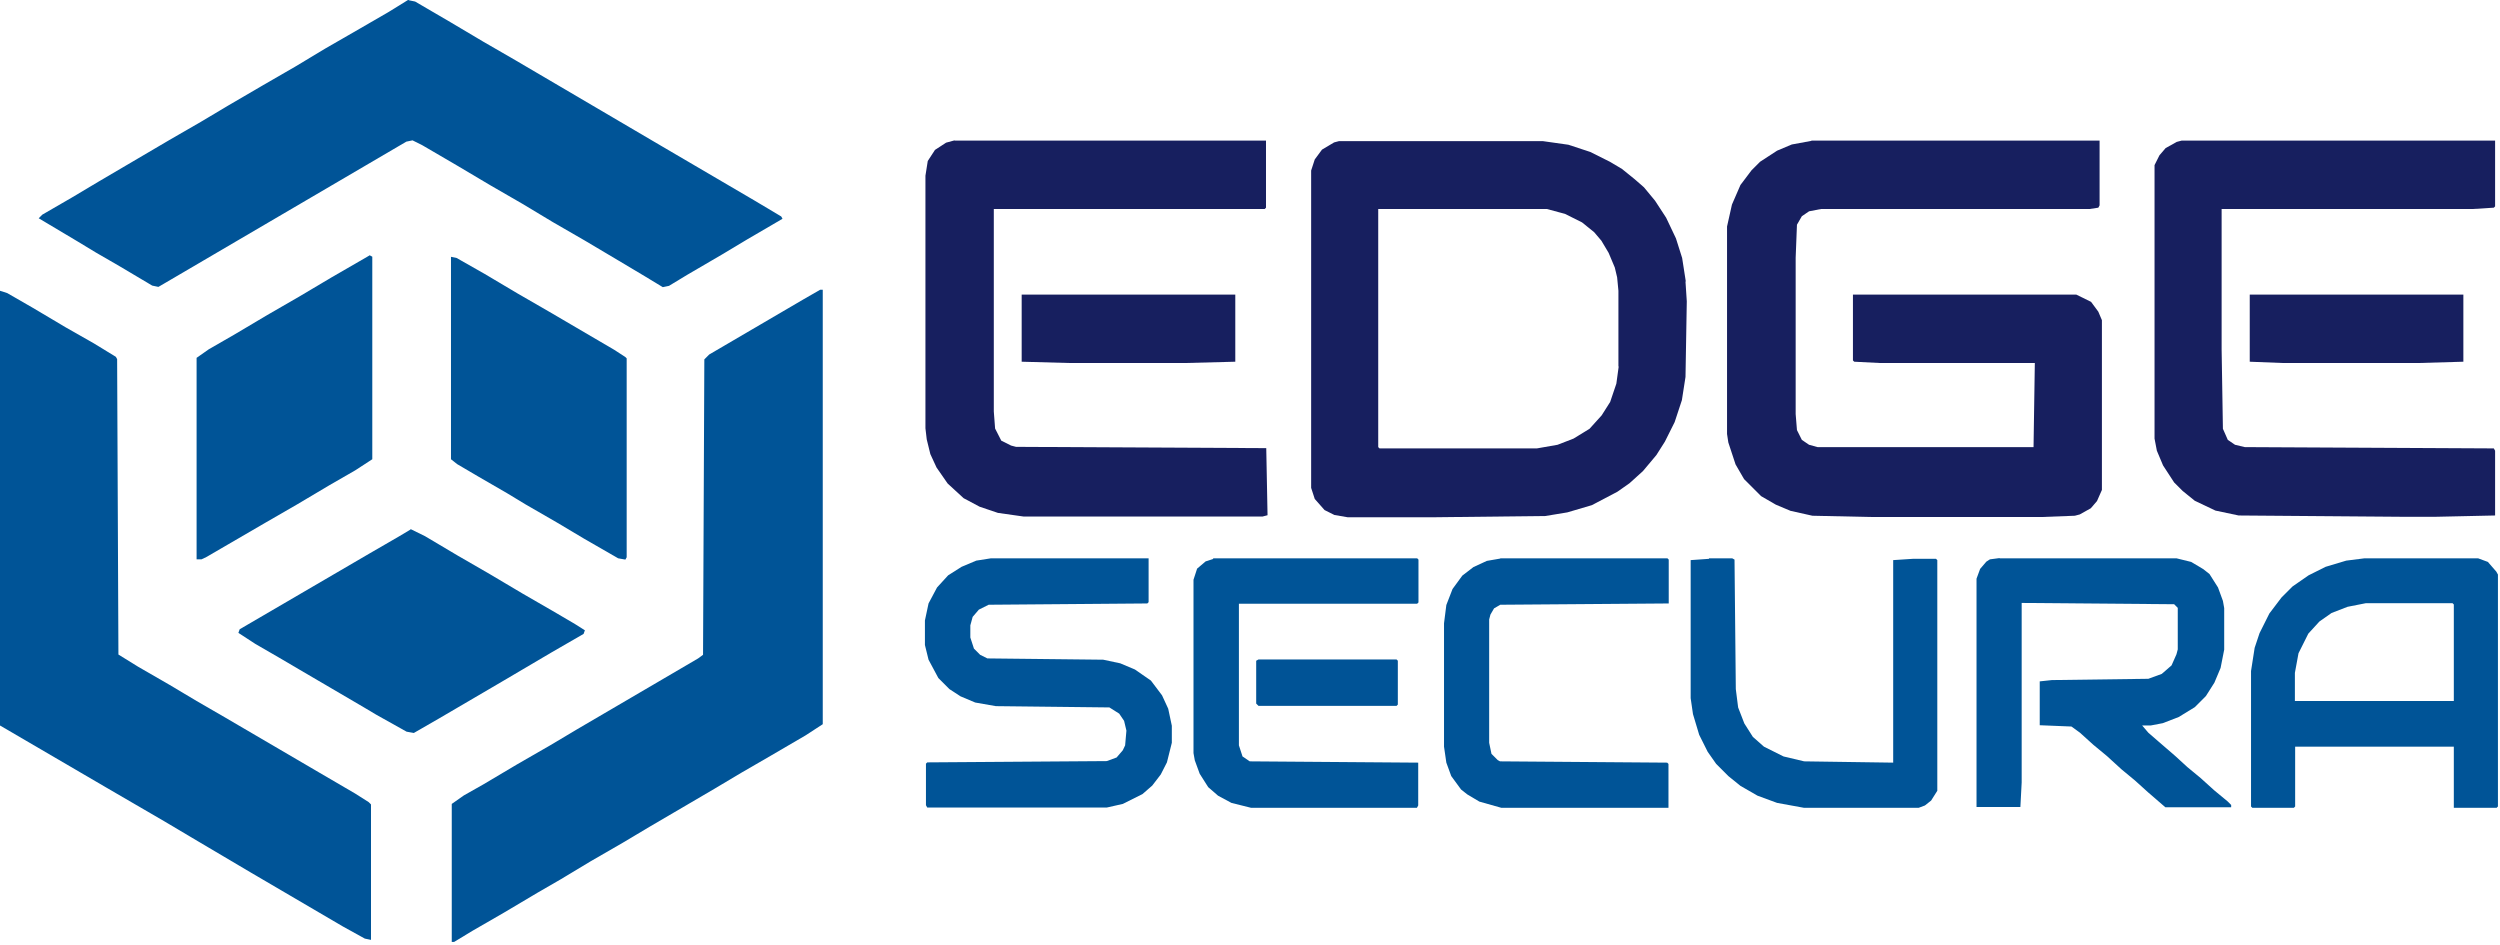
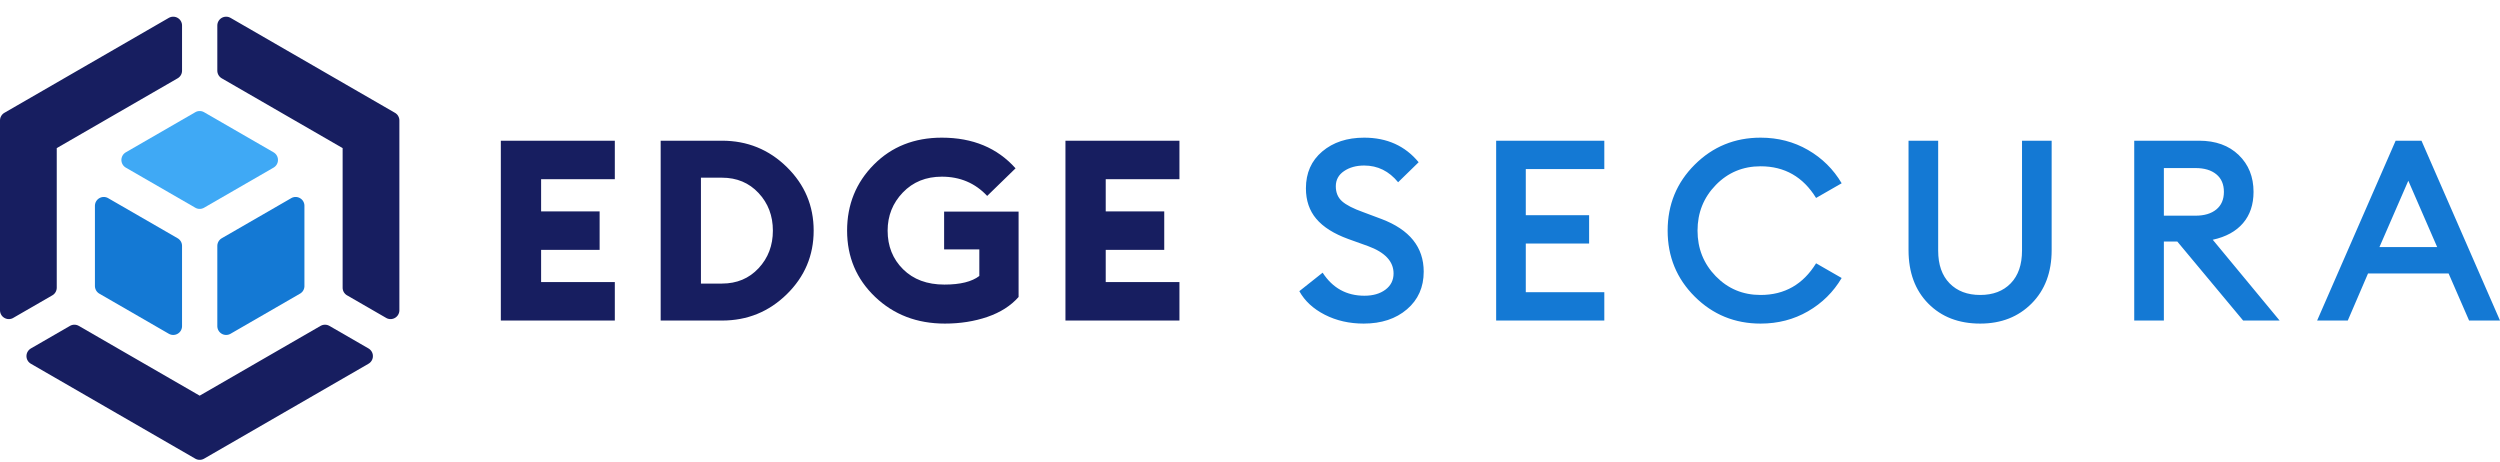
- <svg xmlns="http://www.w3.org/2000/svg" id="Layer_1" version="1.1" viewBox="0 0 969 366">
-   <defs>
-     <style>
-       .st0 {
-         fill: #005497;
-       }
- 
-       .st1 {
-         fill: #005396;
-       }
- 
-       .st2 {
-         fill: #171f5f;
-       }
-     </style>
-   </defs>
-   <path class="st0" d="M158.5.1l2.4.5,13.7,8,12.8,7.6,12.3,7.1,8,4.7,49.2,28.9,35.5,20.8,10.4,6.2.5.9-13.7,8-9.5,5.7-13.7,8-7.1,4.3-2.4.5-7.1-4.3-10.4-6.2-12.8-7.6-12.3-7.1-11.8-7.1-12.3-7.1-12.8-7.6-13.7-8-3.8-1.9-2.4.5-93.7,54.9-2.4,1.4-2.4-.5-12.8-7.6-9-5.2-7.1-4.3-15.1-9,1.4-1.4,11.4-6.6,10.4-6.2,27.4-16.1,12.3-7.1,10.4-6.2,13.7-8,12.3-7.1,11.8-7.1,13.2-7.6,11.4-6.6,7.6-4.7Z" />
-   <path class="st0" d="M318,112.3h.9v168.4l-6.6,4.3-13.7,8-11.4,6.6-10.4,6.2-25.1,14.7-10.4,6.2-12.3,7.1-11.8,7.1-9,5.2-12.8,7.6-12.3,7.1-7.1,4.3h-.9v-53.5l4.7-3.3,7.6-4.3,12.8-7.6,13.2-7.6,10.4-6.2,46.8-27.4,1.9-1.4.5-114.5,1.9-1.9,36.4-21.3,6.6-3.8Z" />
-   <path class="st0" d="M0,112.7l2.8.9,9.9,5.7,12.8,7.6,10.9,6.2,8.5,5.2.5.9.5,114.5,7.6,4.7,12.3,7.1,10.4,6.2,11.4,6.6,36.4,21.3,13.7,8,5.2,3.3.9.9v52.5l-2.4-.5-8.5-4.7-35.5-20.8-20.8-12.3-12.8-7.6-22.7-13.2L0,281.2V112.7Z" />
-   <path class="st2" d="M702.1,54.5h111.7v25.1l-.5.9-3.3.5h-104.1l-4.7.9-2.8,1.9-1.9,3.3-.5,12.8v60.6l.5,6.2,1.9,3.8,2.8,1.9,3.3.9h83.7l.5-32.6h-60.1l-9.9-.5-.5-.5v-25.5h86.6l5.7,2.8,2.8,3.8,1.4,3.3v65.8l-1.9,4.3-2.4,2.8-4.3,2.4-1.9.5-13.2.5h-65.3l-23.2-.5-8.5-1.9-5.7-2.4-5.7-3.3-6.6-6.6-3.3-5.7-2.8-8.5-.5-3.3v-80.4l1.9-8.5,3.3-7.6,4.3-5.7,3.3-3.3,6.6-4.3,5.7-2.4,7.6-1.4Z" />
-   <path class="st2" d="M370,54.5h120.7v26l-.5.5h-105v78.5l.5,6.6,2.4,4.7,3.8,1.9,1.9.5,97,.5.5,26-1.9.5h-92.7l-9.9-1.4-7.1-2.4-6.2-3.3-6.2-5.7-4.3-6.2-2.4-5.2-1.4-5.7-.5-4.3v-97.9l.9-5.7,2.8-4.3,4.3-2.8,3.3-.9Z" />
-   <path class="st2" d="M845.5,54.5h121.6v25.5l-.5.5-8,.5h-97.5v54.4l.5,30.8,1.9,4.3,2.8,1.9,3.8.9,96.5.5.5.9v25.1l-22.7.5h-14.2l-62.5-.5-9-1.9-8-3.8-4.7-3.8-3.3-3.3-4.3-6.6-2.4-5.7-.9-4.7v-106l1.9-3.8,2.4-2.8,4.3-2.4,1.9-.5Z" />
-   <path class="st2" d="M653.4,109l-1.4-9-2.4-7.6-3.8-8-4.3-6.6-4.3-5.2-3.8-3.3-4.7-3.8-4.7-2.8-7.6-3.8-8.5-2.8-9.9-1.4h-79l-1.9.5-4.7,2.8-2.8,3.8-1.4,4.3v123l1.4,4.3,3.8,4.3,3.8,1.9,5.2.9h32.6l44-.5,8.5-1.4,9.5-2.8,9.9-5.2,4.7-3.3,5.2-4.7,5.2-6.2,3.3-5.2,3.8-7.6,2.8-8.5,1.4-9,.5-29.3-.5-7.6ZM627.4,142.1l-.9,6.6-2.4,7.1-3.3,5.2-4.7,5.2-6.2,3.8-6.2,2.4-8,1.4h-61l-.5-.5v-92.3h65.3l7.1,1.9,6.6,3.3,4.7,3.8,2.8,3.3,2.8,4.7,2.4,5.7.9,3.8.5,5.2v29.3Z" />
-   <path class="st0" d="M174.6,99.5l2.4.5,10.9,6.2,12.8,7.6,12.3,7.1,25.1,14.7,4.3,2.8.5.5v77.1l-.5.9-2.8-.5-13.2-7.6-10.4-6.2-12.3-7.1-7.1-4.3-11.4-6.6-8-4.7-2.4-1.9v-78.5Z" />
-   <path class="st0" d="M143.4,99l.9.5v78.5l-6.6,4.3-9.9,5.7-12.8,7.6-12.3,7.1-22.7,13.2-1.9.9h-1.9v-78.1l4.7-3.3,9.9-5.7,12.8-7.6,12.3-7.1,12.8-7.6,12.3-7.1,2.4-1.4Z" />
-   <path class="st0" d="M159,205l5.7,2.8,12.8,7.6,12.3,7.1,12.8,7.6,12.3,7.1,8,4.7,3.8,2.4-.5,1.4-12.3,7.1-18.5,10.9-25.1,14.7-9.9,5.7-2.8-.5-11.8-6.6-4.7-2.8-25.1-14.7-8-4.7-9-5.2-6.6-4.3.5-1.4,50.2-29.3,11.4-6.6,4.7-2.8Z" />
-   <path class="st0" d="M775,216.4h68.6l5.7,1.4,4.7,2.8,2.4,1.9,3.3,5.2,1.9,5.2.5,2.8v16.1l-1.4,7.1-2.4,5.7-3.3,5.2-4.3,4.3-6.2,3.8-6.2,2.4-4.7.9h-3.3l2.4,2.8,3.8,3.3,6.6,5.7,4.7,4.3,5.2,4.3,5.2,4.7,5.2,4.3,1.4,1.4v.9h-25.5l-6.6-5.7-5.2-4.7-5.2-4.3-5.7-5.2-5.2-4.3-5.2-4.7-3.3-2.4-12.3-.5v-17l4.7-.5,37.4-.5,5.2-1.9,3.8-3.3,1.9-4.3.5-1.9v-16.1l-1.4-1.4-59.1-.5v69.6l-.5,9.5h-17v-88.5l1.4-3.8,2.4-2.8,1.4-.9,3.8-.5Z" />
-   <path class="st0" d="M384.2,216.4h61v17l-.5.5-61.5.5-3.8,1.9-2.4,2.8-.9,3.3v4.7l1.4,4.3,2.4,2.4,2.8,1.4,44.9.5,6.6,1.4,5.7,2.4,6.2,4.3,4.3,5.7,2.4,5.2,1.4,6.6v6.6l-1.9,7.6-2.4,4.7-3.3,4.3-3.8,3.3-7.6,3.8-6.2,1.4h-69.6l-.5-.9v-16.1l.5-.5,69.6-.5,3.8-1.4,2.4-2.8.9-1.9.5-5.7-.9-3.8-1.9-2.8-3.8-2.4-44-.5-8-1.4-5.7-2.4-4.3-2.8-4.3-4.3-3.8-7.1-1.4-5.7v-9.5l1.4-6.6,3.3-6.2,4.3-4.7,5.2-3.3,5.7-2.4,5.7-.9Z" />
-   <path class="st0" d="M662.4,216.4h9l.9.5.5,50.2.9,7.1,2.4,6.2,3.3,5.2,4.3,3.8,7.6,3.8,8,1.9,34.5.5v-78.5l7.6-.5h9l.5.5v89.4l-2.4,3.8-2.4,1.9-2.4.9h-44.5l-10.4-1.9-7.6-2.8-6.6-3.8-4.7-3.8-4.7-4.7-3.3-4.7-3.3-6.6-2.4-8-.9-6.2v-53.5l7.1-.5Z" />
-   <path class="st0" d="M470.3,216.4h79l.5.5v16.6l-.5.5h-69.1v54.9l1.4,4.3,2.8,1.9,65.3.5v16.6l-.5.9h-64.3l-7.6-1.9-5.2-2.8-3.8-3.3-3.3-5.2-1.9-5.2-.5-2.8v-67.2l1.4-4.3,3.3-2.8,2.8-.9Z" />
-   <path class="st0" d="M581.5,216.4h64.8l.5.5v17l-65.3.5-2.4,1.4-1.4,2.4-.5,1.9v47.8l.9,4.3,2.4,2.4.9.5,64.8.5.5.5v17h-64.8l-8.5-2.4-4.7-2.8-2.4-1.9-3.8-5.2-1.9-5.2-.9-6.2v-47.8l.9-7.1,2.4-6.2,3.8-5.2,4.3-3.3,5.2-2.4,5.2-.9Z" />
-   <path class="st2" d="M872,114.2h82.8v26l-17.5.5h-52.5l-12.8-.5v-26Z" />
-   <path class="st2" d="M396,114.2h82.8v26l-19.4.5h-44.9l-18.5-.5v-26Z" />
-   <path class="st0" d="M967.6,221.6l-3.3-3.8-3.8-1.4h-44l-7.1.9-8,2.4-6.6,3.3-6.2,4.3-4.3,4.3-4.7,6.2-3.8,7.6-1.9,5.7-1.4,9v52.5l.5.5h16.1l.5-.5v-23.2h61.5v23.7h16.6l.5-.5v-89.9l-.5-.9ZM951,271.7h-61.5v-10.9l1.4-7.6,3.8-7.6,4.3-4.7,4.7-3.3,6.2-2.4,7.1-1.4h33.6l.5.5v37.4Z" />
-   <path class="st1" d="M487.8,255.6h53.5l.5.5v17l-.5.5h-53.5l-.9-.9v-16.6l.9-.5Z" />
+ <svg xmlns="http://www.w3.org/2000/svg" viewBox="0.00 0.00 1084.25 200.00" width="1084" height="200">
+   <path fill="#171E60" d="M173.21,52.21 L173.19,51.84 L173.14,51.48 L173.05,51.13 L172.93,50.79 L172.78,50.46 L172.60,50.14 L172.39,49.84 L172.15,49.57 L171.88,49.32 L171.60,49.09 L171.29,48.90 L99.99,7.73 L99.65,7.56 L99.30,7.42 L98.93,7.31 L98.55,7.25 L98.17,7.22 L97.79,7.23 L97.41,7.28 L97.04,7.36 L96.68,7.48 L96.33,7.64 L96.00,7.83 L95.69,8.05 L95.41,8.30 L95.15,8.58 L94.92,8.89 L94.72,9.21 L94.55,9.56 L94.42,9.91 L94.33,10.28 L94.27,10.66 L94.25,11.04 L94.25,30.62 L94.27,30.99 L94.32,31.35 L94.41,31.70 L94.53,32.05 L94.68,32.38 L94.86,32.69 L95.07,32.99 L95.31,33.26 L95.57,33.51 L95.86,33.74 L96.17,33.94 L148.60,64.21 L148.60,124.75 L148.61,125.11 L148.67,125.47 L148.75,125.83 L148.87,126.17 L149.02,126.50 L149.20,126.82 L149.42,127.11 L149.65,127.39 L149.92,127.64 L150.20,127.87 L150.51,128.06 L167.47,137.85 L167.81,138.03 L168.16,138.17 L168.53,138.27 L168.90,138.34 L169.28,138.36 L169.67,138.36 L170.04,138.31 L170.42,138.22 L170.78,138.10 L171.13,137.94 L171.46,137.75 L171.76,137.53 L172.05,137.28 L172.31,137.00 L172.54,136.70 L172.74,136.37 L172.90,136.03 L173.04,135.67 L173.13,135.30 L173.19,134.92 L173.21,134.54ZM84.69,198.90 L85.01,199.06 L85.35,199.20 L85.70,199.30 L86.06,199.37 L86.42,199.40 L86.78,199.40 L87.15,199.37 L87.50,199.30 L87.85,199.20 L88.19,199.06 L88.52,198.90 L159.82,157.73 L160.14,157.52 L160.44,157.28 L160.71,157.02 L160.95,156.73 L161.17,156.41 L161.35,156.08 L161.50,155.73 L161.61,155.36 L161.69,154.99 L161.72,154.61 L161.72,154.23 L161.69,153.85 L161.61,153.47 L161.50,153.11 L161.35,152.76 L161.17,152.42 L160.95,152.11 L160.71,151.82 L160.44,151.55 L160.14,151.31 L159.82,151.10 L142.86,141.31 L142.54,141.15 L142.20,141.01 L141.85,140.91 L141.49,140.84 L141.13,140.81 L140.76,140.81 L140.40,140.84 L140.04,140.91 L139.70,141.01 L139.36,141.15 L139.03,141.31 L86.60,171.58 L34.17,141.31 L33.85,141.15 L33.51,141.01 L33.16,140.91 L32.80,140.84 L32.44,140.81 L32.08,140.81 L31.71,140.84 L31.36,140.91 L31.01,141.01 L30.67,141.15 L30.35,141.31 L13.39,151.10 L13.07,151.31 L12.77,151.55 L12.50,151.82 L12.25,152.11 L12.04,152.42 L11.85,152.76 L11.71,153.11 L11.59,153.47 L11.52,153.85 L11.48,154.23 L11.48,154.61 L11.52,154.99 L11.59,155.36 L11.71,155.73 L11.85,156.08 L12.04,156.41 L12.25,156.73 L12.50,157.02 L12.77,157.28 L13.07,157.52 L13.39,157.73ZM0.00,134.54 L0.02,134.92 L0.08,135.30 L0.17,135.67 L0.30,136.03 L0.47,136.37 L0.66,136.70 L0.89,137.00 L1.15,137.28 L1.44,137.53 L1.75,137.75 L2.08,137.94 L2.43,138.10 L2.79,138.22 L3.16,138.31 L3.54,138.36 L3.92,138.36 L4.30,138.34 L4.68,138.27 L5.04,138.17 L5.40,138.03 L5.74,137.85 L22.70,128.06 L23.00,127.87 L23.29,127.64 L23.55,127.39 L23.79,127.11 L24.00,126.82 L24.18,126.50 L24.33,126.17 L24.45,125.83 L24.54,125.47 L24.59,125.11 L24.61,124.75 L24.61,64.21 L77.04,33.94 L77.35,33.74 L77.63,33.51 L77.90,33.26 L78.13,32.99 L78.35,32.69 L78.53,32.38 L78.68,32.05 L78.80,31.70 L78.88,31.35 L78.93,30.99 L78.95,30.62 L78.95,11.04 L78.93,10.66 L78.88,10.28 L78.78,9.91 L78.65,9.56 L78.49,9.21 L78.29,8.89 L78.06,8.58 L77.80,8.30 L77.51,8.05 L77.20,7.83 L76.87,7.64 L76.52,7.48 L76.16,7.36 L75.79,7.28 L75.41,7.23 L75.03,7.22 L74.65,7.25 L74.28,7.31 L73.91,7.42 L73.55,7.56 L73.21,7.73 L1.91,48.90 L1.61,49.09 L1.32,49.32 L1.06,49.57 L0.82,49.84 L0.61,50.14 L0.43,50.46 L0.27,50.79 L0.15,51.13 L0.07,51.48 L0.02,51.84 L0.00,52.21Z" />
+   <path fill="#1479D4" d="M41.17,124.02 L41.19,124.38 L41.24,124.74 L41.33,125.10 L41.45,125.44 L41.60,125.77 L41.78,126.09 L41.99,126.39 L42.23,126.66 L42.49,126.91 L42.78,127.14 L43.08,127.33 L73.21,144.73 L73.55,144.90 L73.91,145.04 L74.28,145.15 L74.65,145.21 L75.03,145.24 L75.41,145.23 L75.79,145.18 L76.16,145.10 L76.52,144.98 L76.87,144.82 L77.20,144.63 L77.51,144.41 L77.80,144.16 L78.06,143.88 L78.29,143.57 L78.49,143.25 L78.65,142.90 L78.78,142.54 L78.88,142.17 L78.93,141.80 L78.95,141.42 L78.95,106.63 L78.93,106.26 L78.88,105.90 L78.80,105.55 L78.68,105.20 L78.53,104.87 L78.35,104.56 L78.13,104.26 L77.90,103.99 L77.63,103.73 L77.35,103.51 L77.04,103.31 L46.91,85.92 L46.57,85.74 L46.22,85.60 L45.85,85.50 L45.47,85.43 L45.09,85.41 L44.71,85.42 L44.33,85.46 L43.96,85.55 L43.60,85.67 L43.25,85.83 L42.92,86.02 L42.61,86.24 L42.33,86.49 L42.07,86.77 L41.84,87.07 L41.64,87.40 L41.47,87.74 L41.34,88.10 L41.25,88.47 L41.19,88.85 L41.17,89.23Z" />
+   <path fill="#1479D4" d="M130.12,127.33 L130.43,127.14 L130.71,126.91 L130.98,126.66 L131.22,126.39 L131.43,126.09 L131.61,125.77 L131.76,125.44 L131.88,125.10 L131.96,124.74 L132.02,124.38 L132.03,124.02 L132.03,89.23 L132.01,88.85 L131.96,88.47 L131.86,88.10 L131.73,87.74 L131.57,87.40 L131.37,87.07 L131.14,86.77 L130.88,86.49 L130.59,86.24 L130.28,86.02 L129.95,85.83 L129.61,85.67 L129.24,85.55 L128.87,85.46 L128.49,85.42 L128.11,85.41 L127.73,85.43 L127.36,85.50 L126.99,85.60 L126.64,85.74 L126.30,85.92 L96.17,103.31 L95.86,103.51 L95.57,103.73 L95.31,103.99 L95.07,104.26 L94.86,104.56 L94.68,104.87 L94.53,105.20 L94.41,105.55 L94.32,105.90 L94.27,106.26 L94.25,106.63 L94.25,141.42 L94.27,141.80 L94.33,142.17 L94.42,142.54 L94.55,142.90 L94.72,143.25 L94.92,143.57 L95.15,143.88 L95.41,144.16 L95.69,144.41 L96.00,144.63 L96.33,144.82 L96.68,144.98 L97.04,145.10 L97.41,145.18 L97.79,145.23 L98.17,145.24 L98.55,145.21 L98.93,145.15 L99.30,145.04 L99.65,144.90 L99.99,144.73Z" />
+   <path fill="#3FA9F5" d="M88.52,48.65 L88.19,48.48 L87.85,48.34 L87.50,48.24 L87.15,48.17 L86.78,48.14 L86.42,48.14 L86.06,48.17 L85.70,48.24 L85.35,48.34 L85.01,48.48 L84.69,48.65 L54.56,66.04 L54.24,66.25 L53.94,66.49 L53.67,66.75 L53.42,67.04 L53.21,67.36 L53.03,67.69 L52.88,68.05 L52.77,68.41 L52.69,68.78 L52.65,69.16 L52.65,69.54 L52.69,69.92 L52.77,70.30 L52.88,70.66 L53.03,71.01 L53.21,71.35 L53.42,71.66 L53.67,71.96 L53.94,72.22 L54.24,72.46 L54.56,72.67 L84.69,90.06 L85.01,90.23 L85.35,90.36 L85.70,90.47 L86.06,90.54 L86.42,90.57 L86.78,90.57 L87.15,90.54 L87.50,90.47 L87.85,90.36 L88.19,90.23 L88.52,90.06 L118.65,72.67 L118.97,72.46 L119.26,72.22 L119.54,71.96 L119.78,71.66 L120.00,71.35 L120.18,71.01 L120.33,70.66 L120.44,70.30 L120.52,69.92 L120.55,69.54 L120.55,69.16 L120.52,68.78 L120.44,68.41 L120.33,68.05 L120.18,67.69 L120.00,67.36 L119.78,67.04 L119.54,66.75 L119.26,66.49 L118.97,66.25 L118.65,66.04Z" />
+   <path fill="#171E60" transform="translate(217.21,61.00)" d="M0.0 78.0V0.0H49.437V16.699H17.468V30.651H42.845V47.349H17.468V61.301H49.437V78.0ZM69.321 78.0V0.0H95.907Q112.386 0.0 124.031 11.425Q135.676 22.851 135.676 39.0Q135.676 55.149 124.031 66.575Q112.386 78.0 95.907 78.0ZM86.789 61.961H95.907Q105.575 61.961 111.782 55.314Q117.989 48.668 117.989 39.0Q117.989 29.332 111.782 22.686Q105.575 16.039 95.907 16.039H86.789ZM192.583 79.318Q174.456 79.318 162.317 67.728Q150.177 56.138 150.177 39.0Q150.177 22.082 161.768 10.382Q173.358 -1.318 191.265 -1.318Q211.369 -1.318 223.234 11.975L210.93 23.949Q203.13 15.6 191.265 15.6Q180.938 15.6 174.346 22.466Q167.755 29.332 167.755 39.0Q167.755 49.107 174.456 55.754Q181.158 62.4 192.363 62.4Q202.69 62.4 207.524 58.665V47.13H192.254V30.761H224.552V67.783Q219.499 73.496 211.039 76.407Q202.58 79.318 192.583 79.318ZM244.876 78.0V0.0H294.313V16.699H262.344V30.651H287.721V47.349H262.344V61.301H294.313V78.0Z" />
+   <path fill="#1479D4" transform="translate(563.52,61.00)" d="M27.904 79.318Q18.566 79.318 11.041 75.473Q3.515 71.628 0.0 65.256L10.107 57.237Q16.589 67.234 28.234 67.234Q33.837 67.234 37.352 64.597Q40.868 61.961 40.868 57.566Q40.868 49.766 29.772 45.701L21.203 42.625Q11.865 39.22 7.361 33.892Q2.856 28.563 2.856 20.654Q2.856 10.656 9.942 4.669Q17.028 -1.318 28.124 -1.318Q42.955 -1.318 51.744 9.338L42.845 18.017Q36.913 10.766 28.124 10.766Q22.961 10.766 19.39 13.183Q15.82 15.6 15.82 19.775Q15.82 23.839 18.511 26.256Q21.203 28.673 27.685 30.98L35.594 33.946Q53.941 40.868 53.941 56.797Q53.941 66.904 46.69 73.111Q39.439 79.318 27.904 79.318ZM85.361 78.0V0.0H132.27V12.304H98.214V32.299H125.679V44.603H98.214V65.696H132.27V78.0ZM200.054 79.318Q183.245 79.318 171.49 67.618Q159.735 55.918 159.735 39.0Q159.735 22.082 171.49 10.382Q183.245 -1.318 200.054 -1.318Q211.369 -1.318 220.597 4.01Q229.825 9.338 235.208 18.456L224.113 24.828Q215.654 11.096 200.054 11.096Q188.518 11.096 180.608 19.225Q172.699 27.355 172.699 39.0Q172.699 50.645 180.608 58.775Q188.518 66.904 200.054 66.904Q215.654 66.904 224.113 53.172L235.208 59.544Q229.825 68.662 220.597 73.99Q211.369 79.318 200.054 79.318ZM295.301 79.318Q281.349 79.318 272.78 70.639Q264.211 61.961 264.211 47.459V0.0H277.065V47.679Q277.065 56.797 282.008 61.851Q286.952 66.904 295.301 66.904Q303.651 66.904 308.539 61.851Q313.428 56.797 313.428 47.679V0.0H326.282V47.459Q326.282 61.851 317.603 70.585Q308.924 79.318 295.301 79.318ZM362.096 78.0V0.0H390.22Q400.986 0.0 407.413 6.207Q413.839 12.414 413.839 22.192Q413.839 30.431 409.28 35.759Q404.721 41.087 396.152 42.955L425.155 78.0H409.335L380.772 43.724H374.949V78.0ZM374.949 32.518H388.682Q394.394 32.518 397.69 29.827Q400.986 27.135 400.986 22.192Q400.986 17.248 397.69 14.556Q394.394 11.865 388.682 11.865H374.949ZM441.414 78.0 475.47 0.0H486.676L520.732 78.0H507.33L498.431 57.566H463.496L454.707 78.0ZM480.963 17.358 468.439 46.141H493.487Z" />
</svg>
